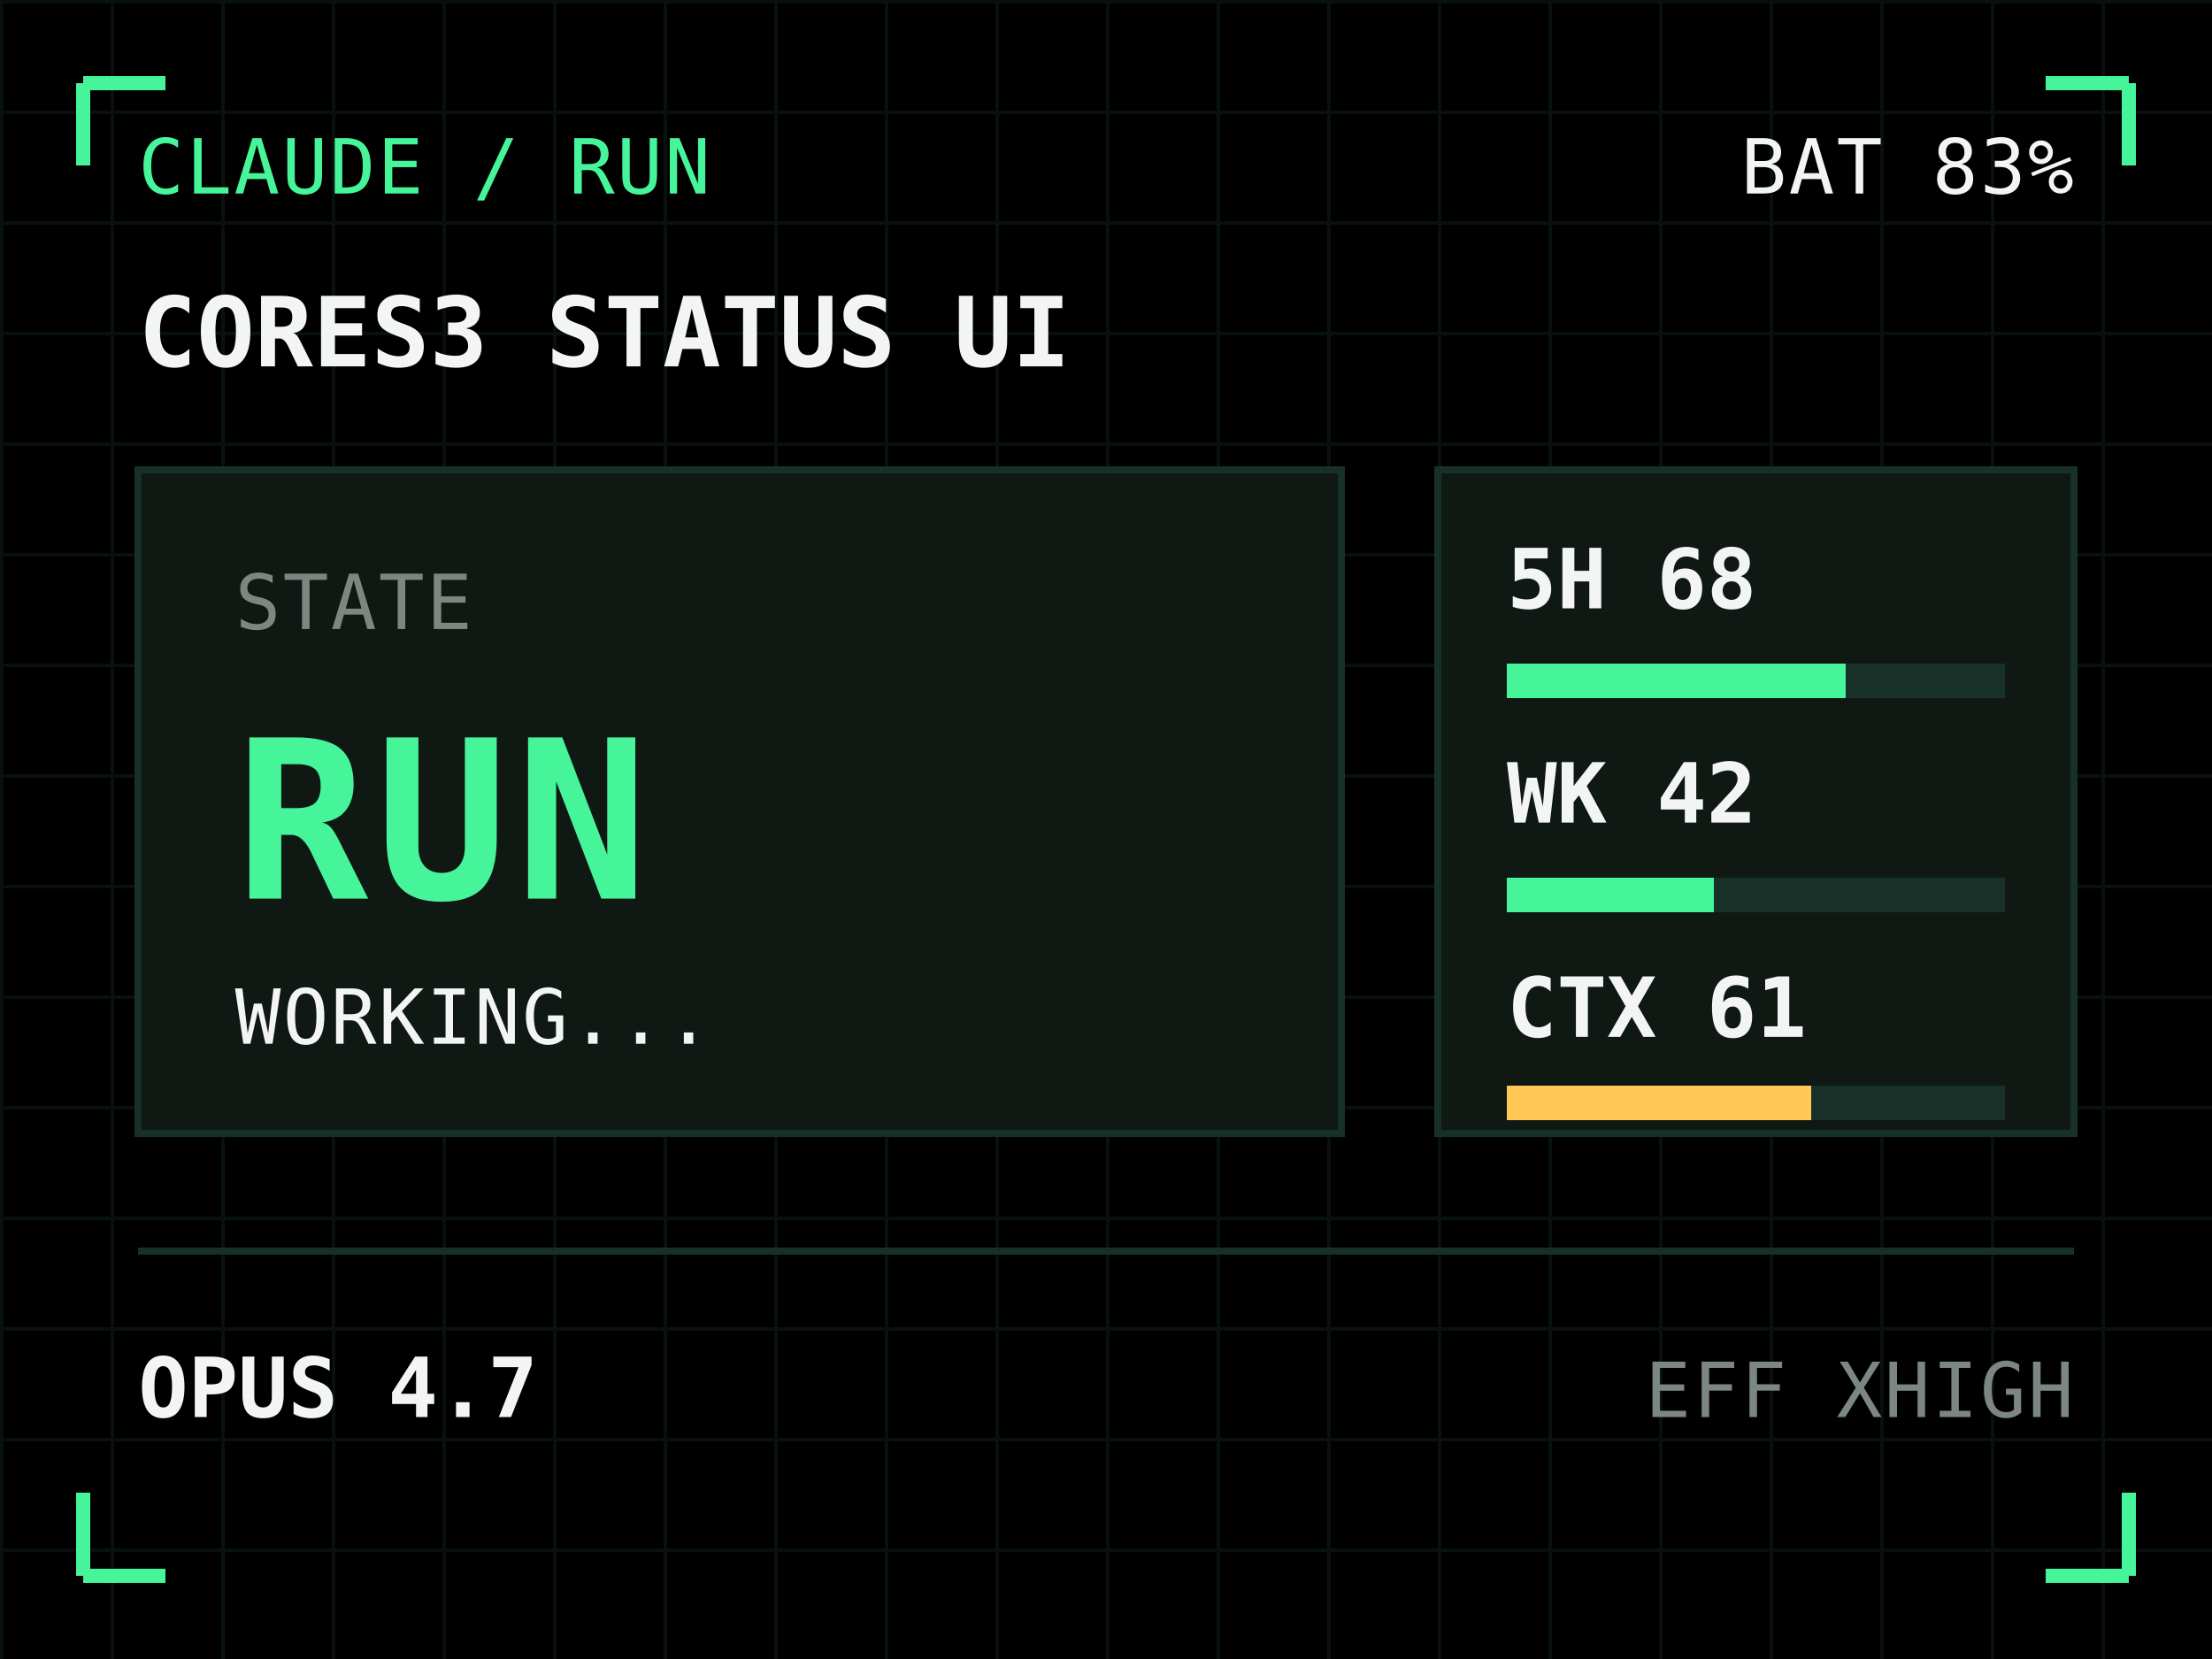
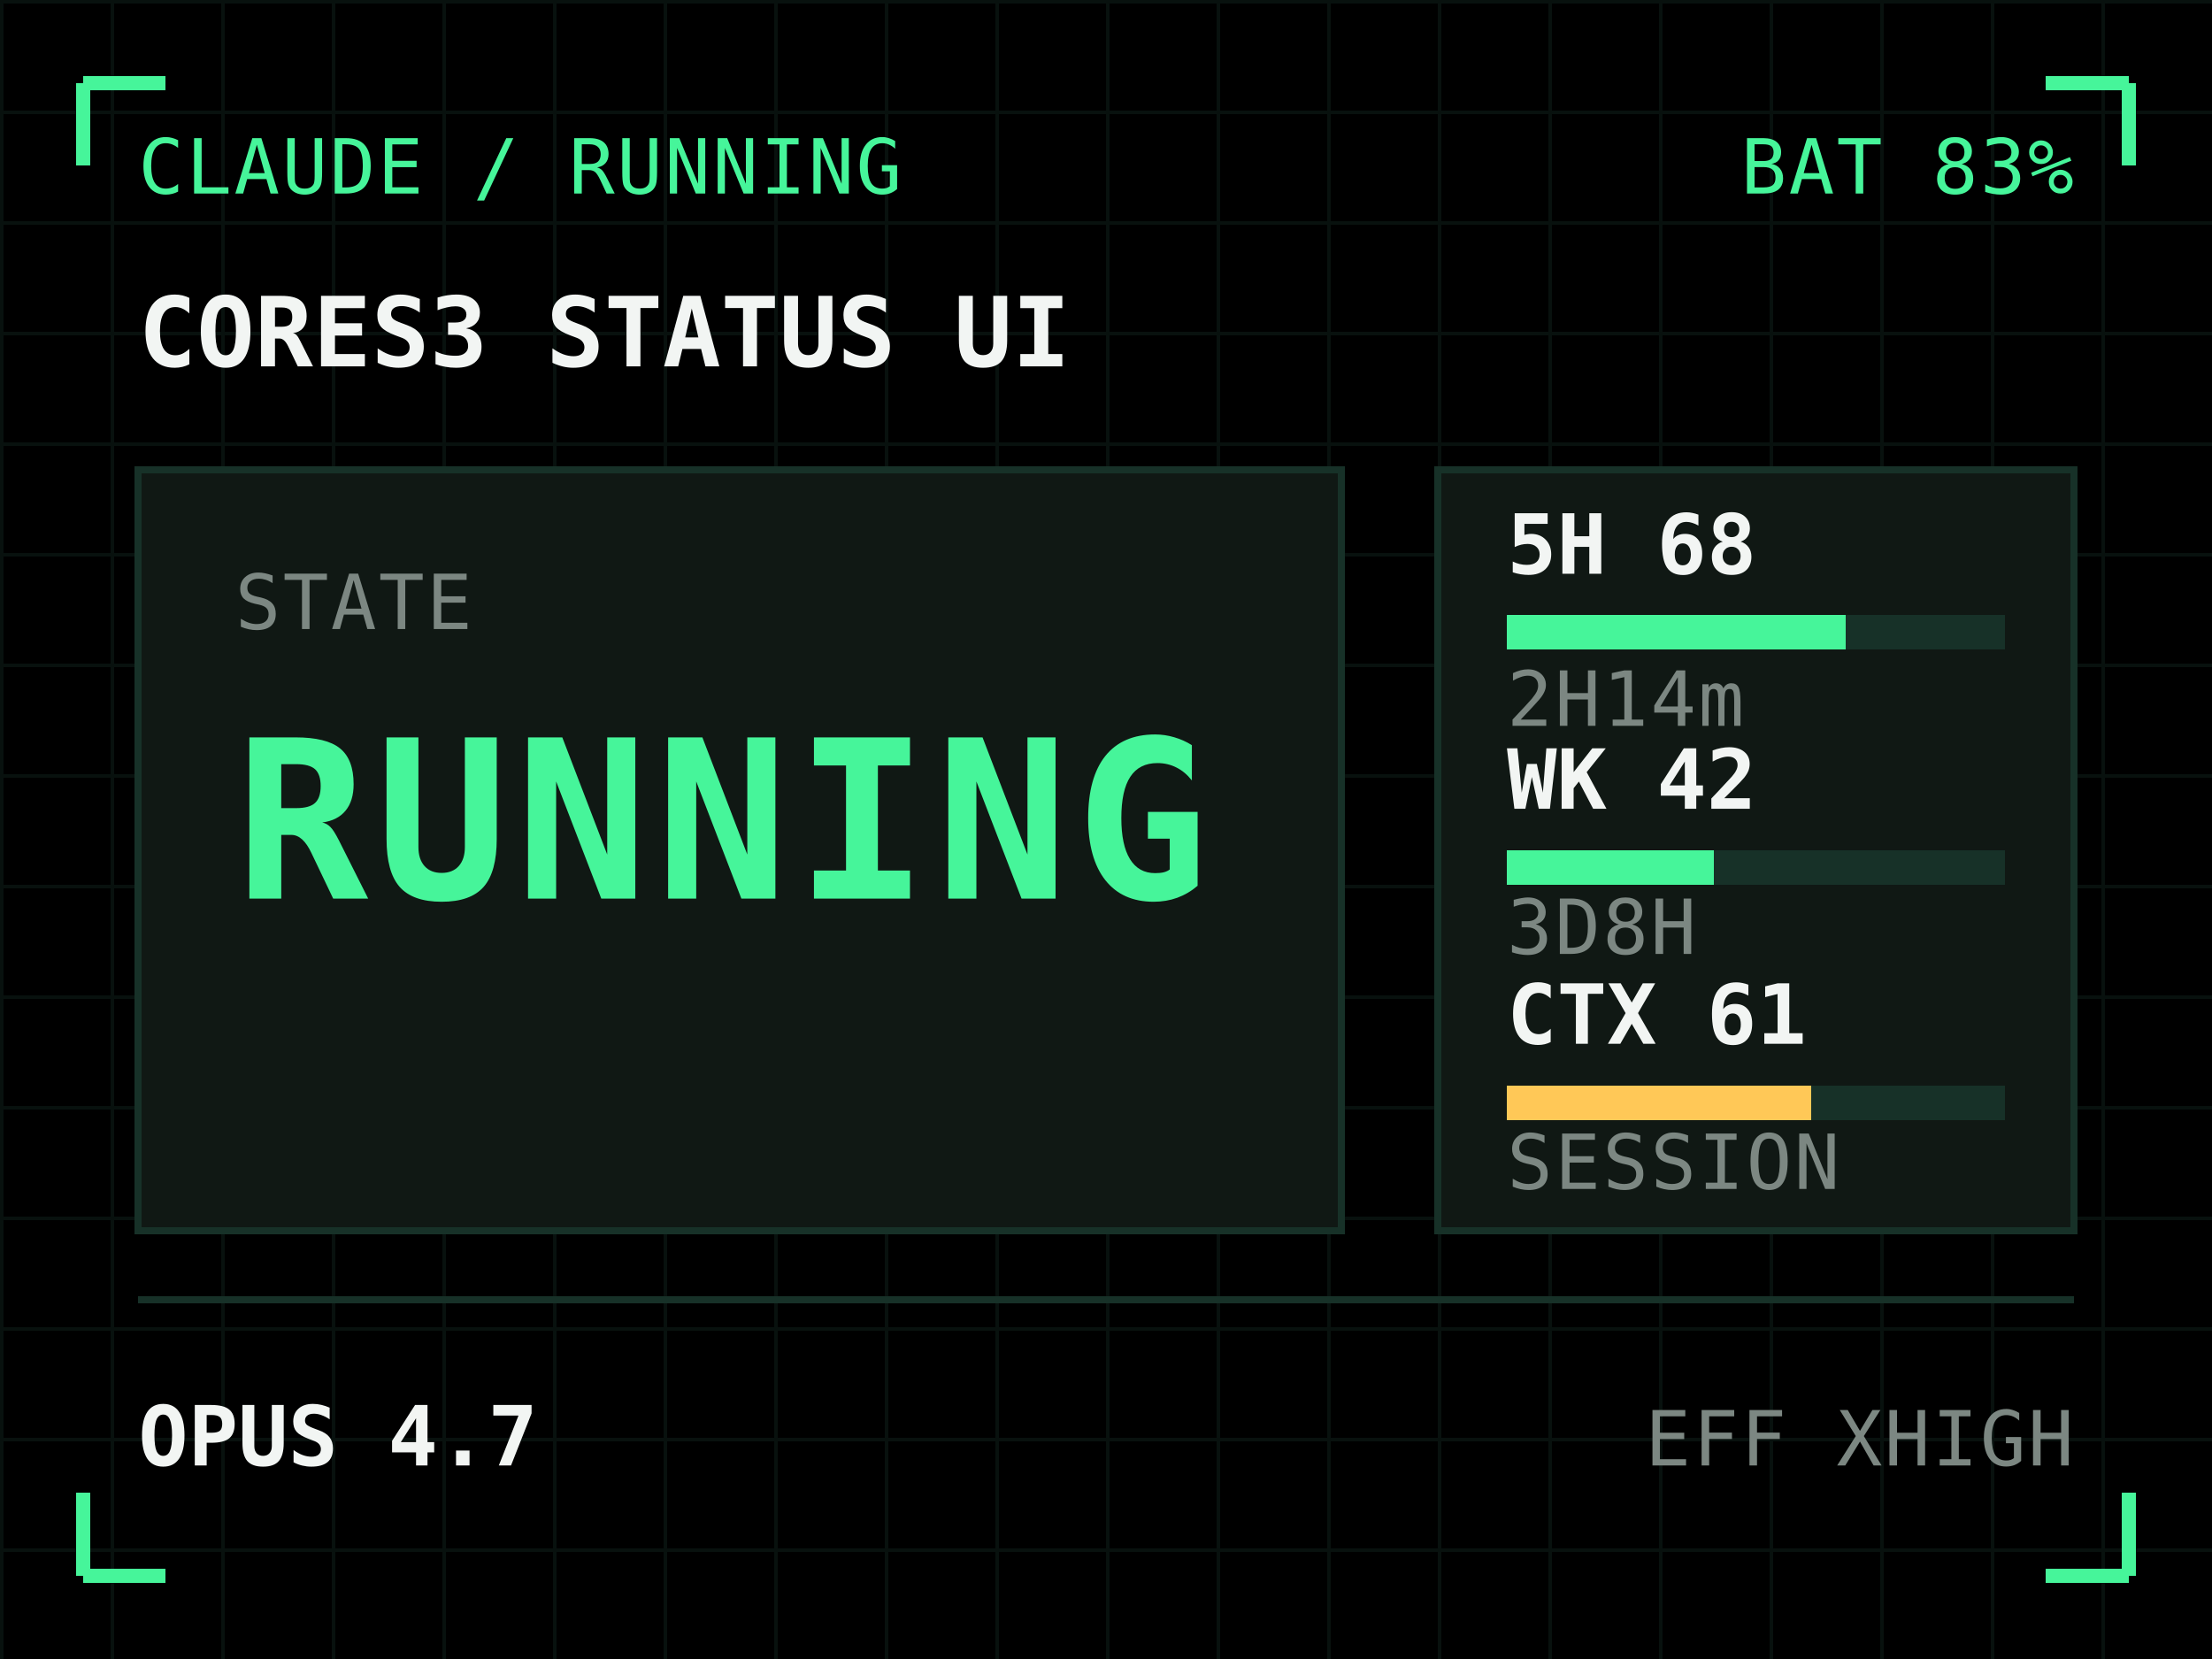
<svg xmlns="http://www.w3.org/2000/svg" width="320" height="240" viewBox="0 0 320 240" role="img" aria-labelledby="title desc" shape-rendering="crispEdges">
  <defs>
    <style>
      .ui { font-family: Silkscreen, Monaco, monospace; }
      .meta { font-size: 11px; letter-spacing: .3px; }
      .title { font-size: 14px; font-weight: 700; }
      .state { font-size: 32px; font-weight: 700; letter-spacing: 1px; }
      .metric { font-size: 12px; font-weight: 700; }
    </style>
    <pattern id="grid" width="16" height="16" patternUnits="userSpaceOnUse">
      <path d="M16 0H0v16" fill="none" stroke="#173128" />
    </pattern>
  </defs>
  <rect width="320" height="240" fill="#000000" />
  <rect width="320" height="240" fill="url(#grid)" opacity=".35" />
  <path d="M12 12h12M12 12v12M308 12h-12M308 12v12M12 228h12M12 228v-12M308 228h-12M308 228v-12" fill="none" stroke="#46F59A" stroke-width="2" />
-   <text x="20" y="28" class="ui meta" fill="#46F59A">CLAUDE / RUN</text>
-   <text x="300" y="28" class="ui meta" text-anchor="end" fill="#F2F5F3">BAT 83%</text>
+   <text x="20" y="28" class="ui meta" fill="#46F59A">CLAUDE / RUNNING</text>
+   <text x="300" y="28" class="ui meta" text-anchor="end" fill="#46F59A" aria-label="Battery 83 percent, charging">BAT 83%</text>
  <text x="20" y="53" class="ui title" fill="#F2F5F3">CORES3 STATUS UI</text>
-   <rect x="20" y="68" width="174" height="96" fill="#101814" stroke="#173128" />
+   <rect x="20" y="68" width="174" height="110" fill="#101814" stroke="#173128" />
  <text x="34" y="91" class="ui meta" fill="#7C8782">STATE</text>
-   <text x="34" y="130" class="ui state" fill="#46F59A">RUN</text>
-   <text x="34" y="151" class="ui meta" fill="#F2F5F3">WORKING...</text>
-   <rect x="208" y="68" width="92" height="96" fill="#101814" stroke="#173128" />
+   <text x="34" y="130" class="ui state" fill="#46F59A">RUNNING</text>
+   <rect x="208" y="68" width="92" height="110" fill="#101814" stroke="#173128" />
  <g class="ui">
-     <text x="218" y="88" class="metric" fill="#F2F5F3">5H 68</text>
-     <rect x="218" y="96" width="72" height="5" fill="#173128" />
-     <rect x="218" y="96" width="49" height="5" fill="#46F59A" />
-     <text x="218" y="119" class="metric" fill="#F2F5F3">WK 42</text>
-     <rect x="218" y="127" width="72" height="5" fill="#173128" />
-     <rect x="218" y="127" width="30" height="5" fill="#46F59A" />
-     <text x="218" y="150" class="metric" fill="#F2F5F3">CTX 61</text>
+     <text x="218" y="83" class="metric" fill="#F2F5F3">5H 68</text>
+     <rect x="218" y="89" width="72" height="5" fill="#173128" />
+     <rect x="218" y="89" width="49" height="5" fill="#46F59A" />
+     <text x="218" y="105" class="meta" fill="#7C8782">2H14m</text>
+     <text x="218" y="117" class="metric" fill="#F2F5F3">WK 42</text>
+     <rect x="218" y="123" width="72" height="5" fill="#173128" />
+     <rect x="218" y="123" width="30" height="5" fill="#46F59A" />
+     <text x="218" y="138" class="meta" fill="#7C8782">3D8H</text>
+     <text x="218" y="151" class="metric" fill="#F2F5F3">CTX 61</text>
    <rect x="218" y="157" width="72" height="5" fill="#173128" />
    <rect x="218" y="157" width="44" height="5" fill="#FFC857" />
+     <text x="218" y="172" class="meta" fill="#7C8782">SESSION</text>
  </g>
-   <path d="M20 181h280" stroke="#173128" />
-   <text x="20" y="205" class="ui metric" fill="#F2F5F3">OPUS 4.7</text>
-   <text x="300" y="205" class="ui meta" text-anchor="end" fill="#7C8782">EFF XHIGH</text>
+   <path d="M20 188h280" stroke="#173128" />
+   <text x="20" y="212" class="ui metric" fill="#F2F5F3">OPUS 4.7</text>
+   <text x="300" y="212" class="ui meta" text-anchor="end" fill="#7C8782">EFF XHIGH</text>
</svg>
